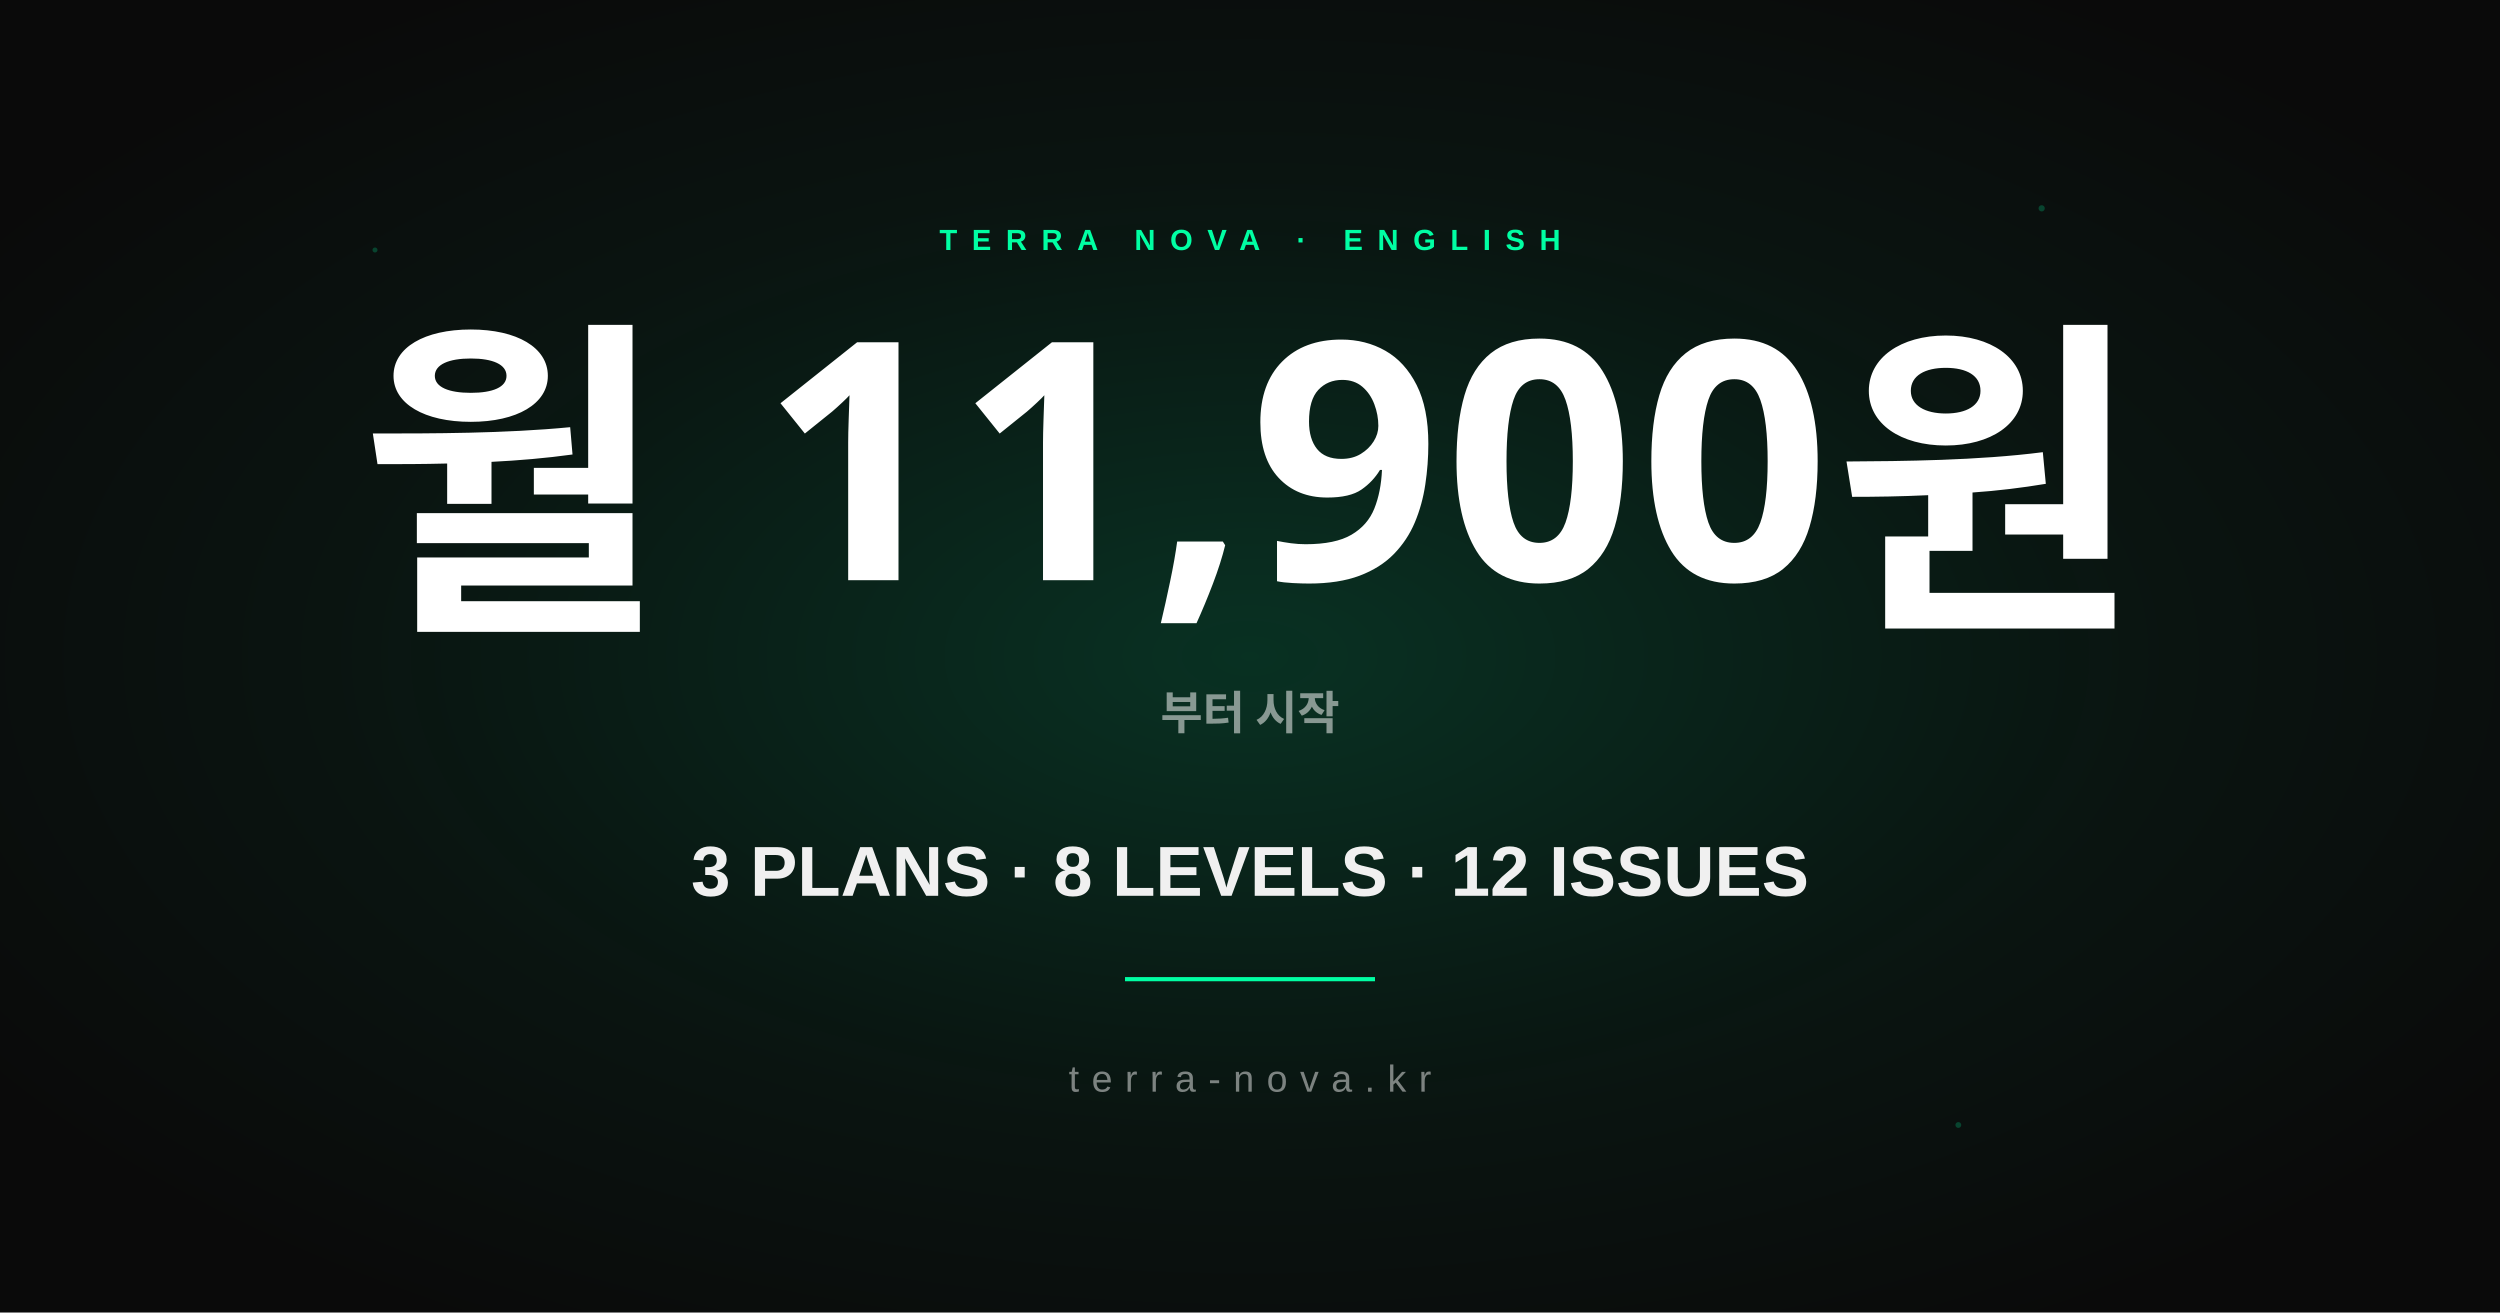
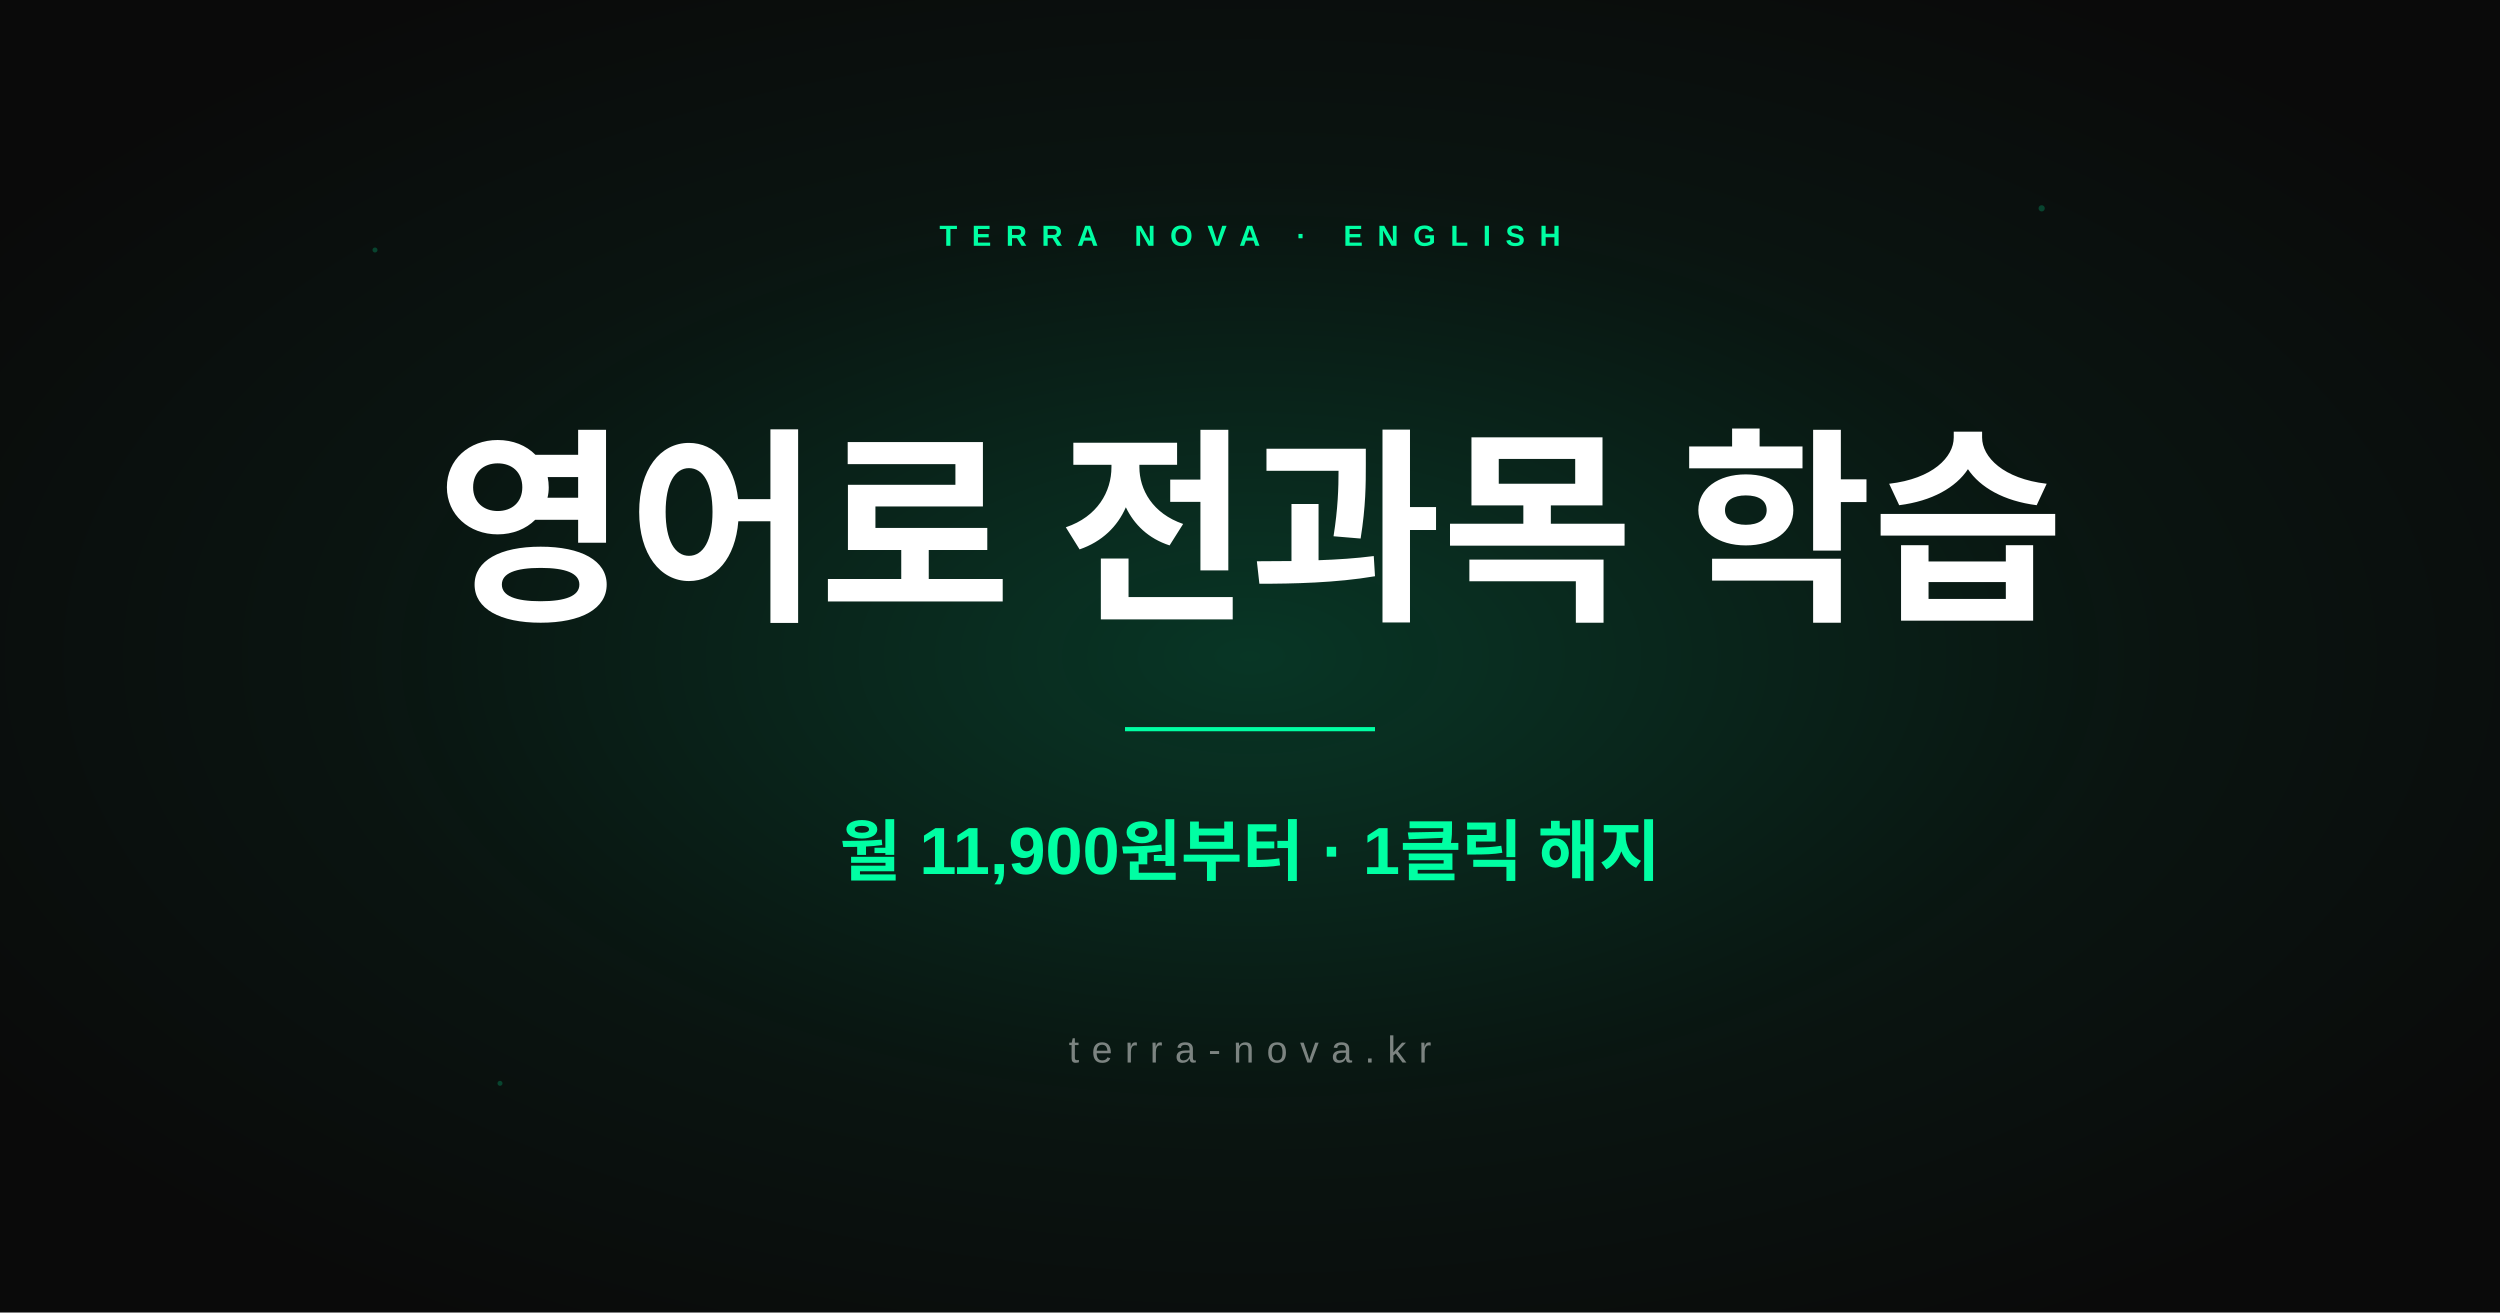
<svg xmlns="http://www.w3.org/2000/svg" viewBox="0 0 1200 630" width="1200" height="630" role="img" aria-label="Terra Nova subscription">
  <defs>
    <radialGradient id="halo" cx="50%" cy="50%" r="60%">
-       <stop offset="0%" stop-color="rgba(0,255,163,.16)" />
+       <stop offset="0%" stop-color="rgba(0,255,163,.18)" />
      <stop offset="60%" stop-color="rgba(0,255,163,.04)" />
      <stop offset="100%" stop-color="rgba(0,255,163,0)" />
    </radialGradient>
  </defs>
  <rect width="1200" height="630" fill="#0A0A0A" />
  <rect width="1200" height="630" fill="url(#halo)" />
  <g fill="#00FFA3" opacity=".22">
    <circle cx="180" cy="120" r="1.2" />
    <circle cx="980" cy="100" r="1.5" />
-     <circle cx="940" cy="540" r="1.4" />
+     <circle cx="240" cy="520" r="1.2" />
  </g>
-   <text x="600" y="120" text-anchor="middle" font-family="'Space Grotesk','Arial',sans-serif" font-weight="700" font-size="14" letter-spacing="7" fill="#00FFA3">TERRA NOVA · ENGLISH</text>
-   <text x="600" y="290" text-anchor="middle" font-family="'Space Grotesk','Arial Black',sans-serif" font-weight="900" font-size="160" letter-spacing="2" fill="#FFFFFF">월 11,900원</text>
-   <text x="600" y="350" text-anchor="middle" font-family="'Pretendard','Noto Sans KR','Arial',sans-serif" font-weight="600" font-size="22" fill="rgba(240,240,240,.55)">부터 시작</text>
-   <text x="600" y="430" text-anchor="middle" font-family="'Pretendard','Noto Sans KR','Arial',sans-serif" font-weight="800" font-size="34" fill="#F0F0F0">3 PLANS · 8 LEVELS · 12 ISSUES</text>
-   <line x1="540" y1="470" x2="660" y2="470" stroke="#00FFA3" stroke-width="2" />
-   <text x="600" y="524" text-anchor="middle" font-family="'Space Grotesk','Arial',sans-serif" font-weight="500" font-size="18" letter-spacing="6" fill="rgba(240,240,240,.5)">terra-nova.kr</text>
+   <text x="600" y="118" text-anchor="middle" font-family="'Space Grotesk','Arial',sans-serif" font-weight="700" font-size="14" letter-spacing="7" fill="#00FFA3">TERRA NOVA · ENGLISH</text>
+   <text x="600" y="290" text-anchor="middle" font-family="'Pretendard','Noto Sans KR','Arial',sans-serif" font-weight="900" font-size="100" fill="#FFFFFF">영어로 전과목 학습</text>
+   <line x1="540" y1="350" x2="660" y2="350" stroke="#00FFA3" stroke-width="2" />
+   <text x="600" y="420" text-anchor="middle" font-family="'Pretendard','Noto Sans KR','Arial',sans-serif" font-weight="700" font-size="32" fill="#00FFA3">월 11,900원부터 · 1클릭 해지</text>
+   <text x="600" y="510" text-anchor="middle" font-family="'Space Grotesk','Arial',sans-serif" font-weight="500" font-size="18" letter-spacing="6" fill="rgba(240,240,240,.5)">terra-nova.kr</text>
</svg>
